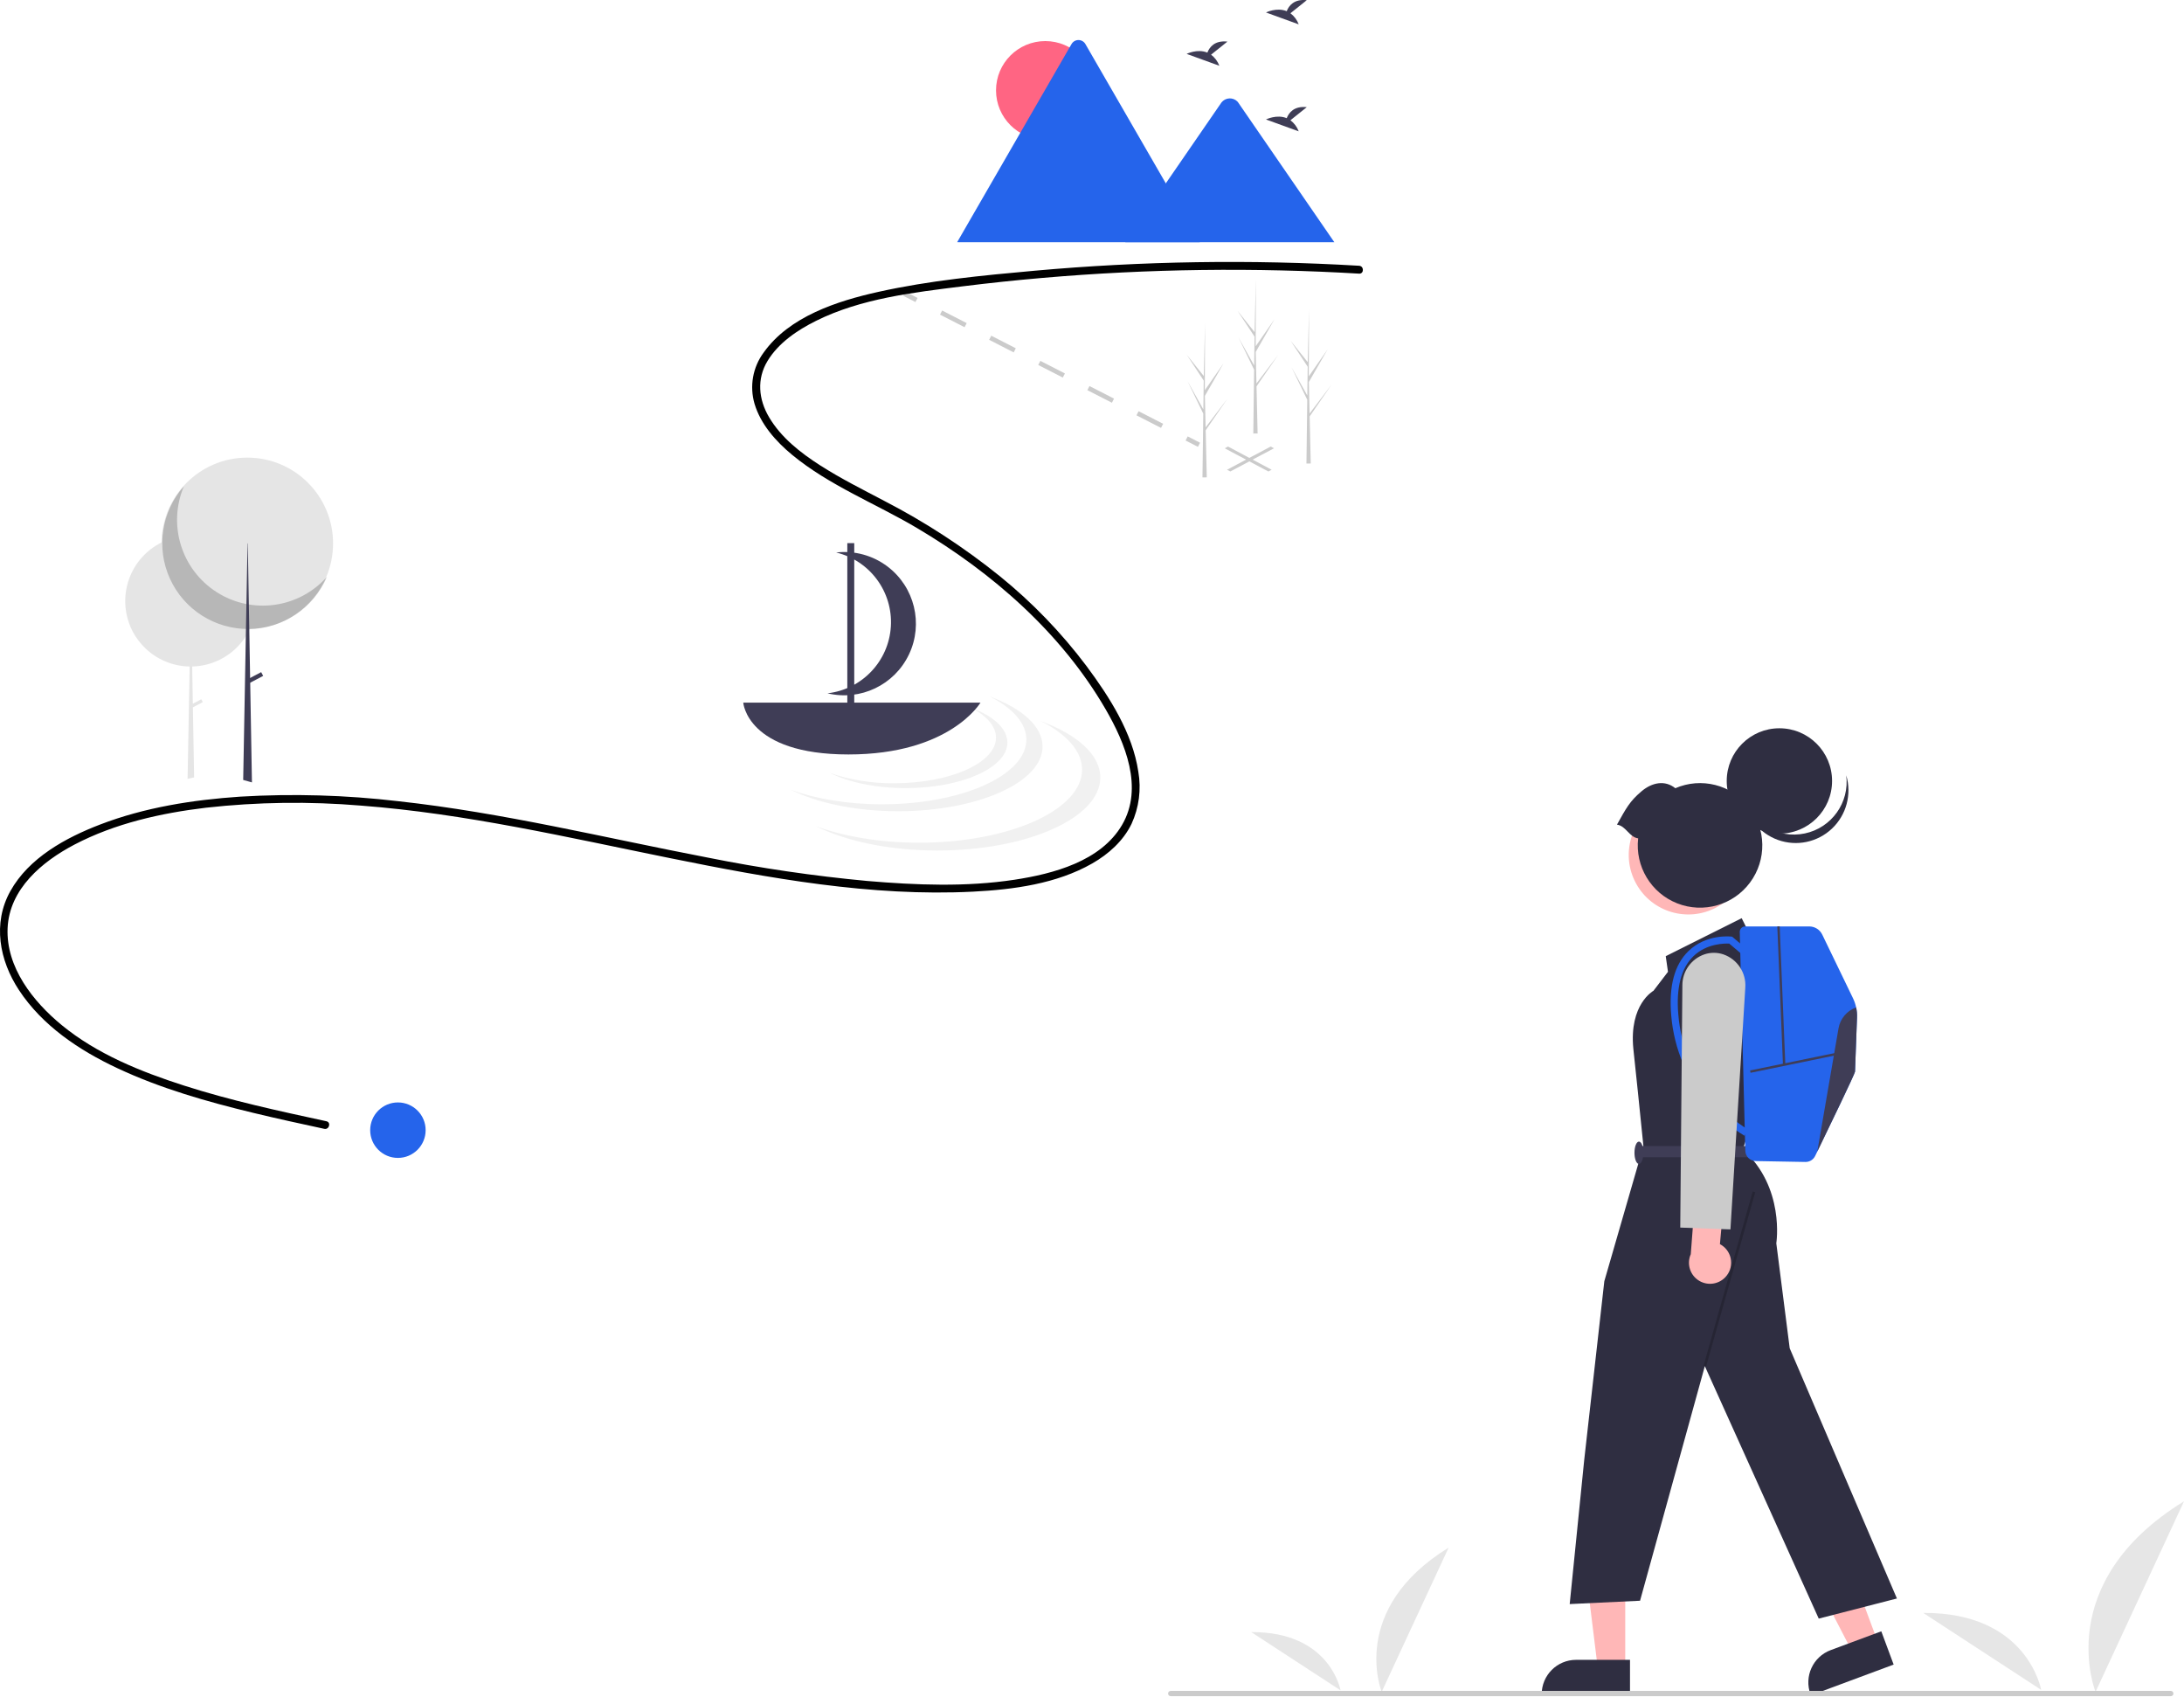
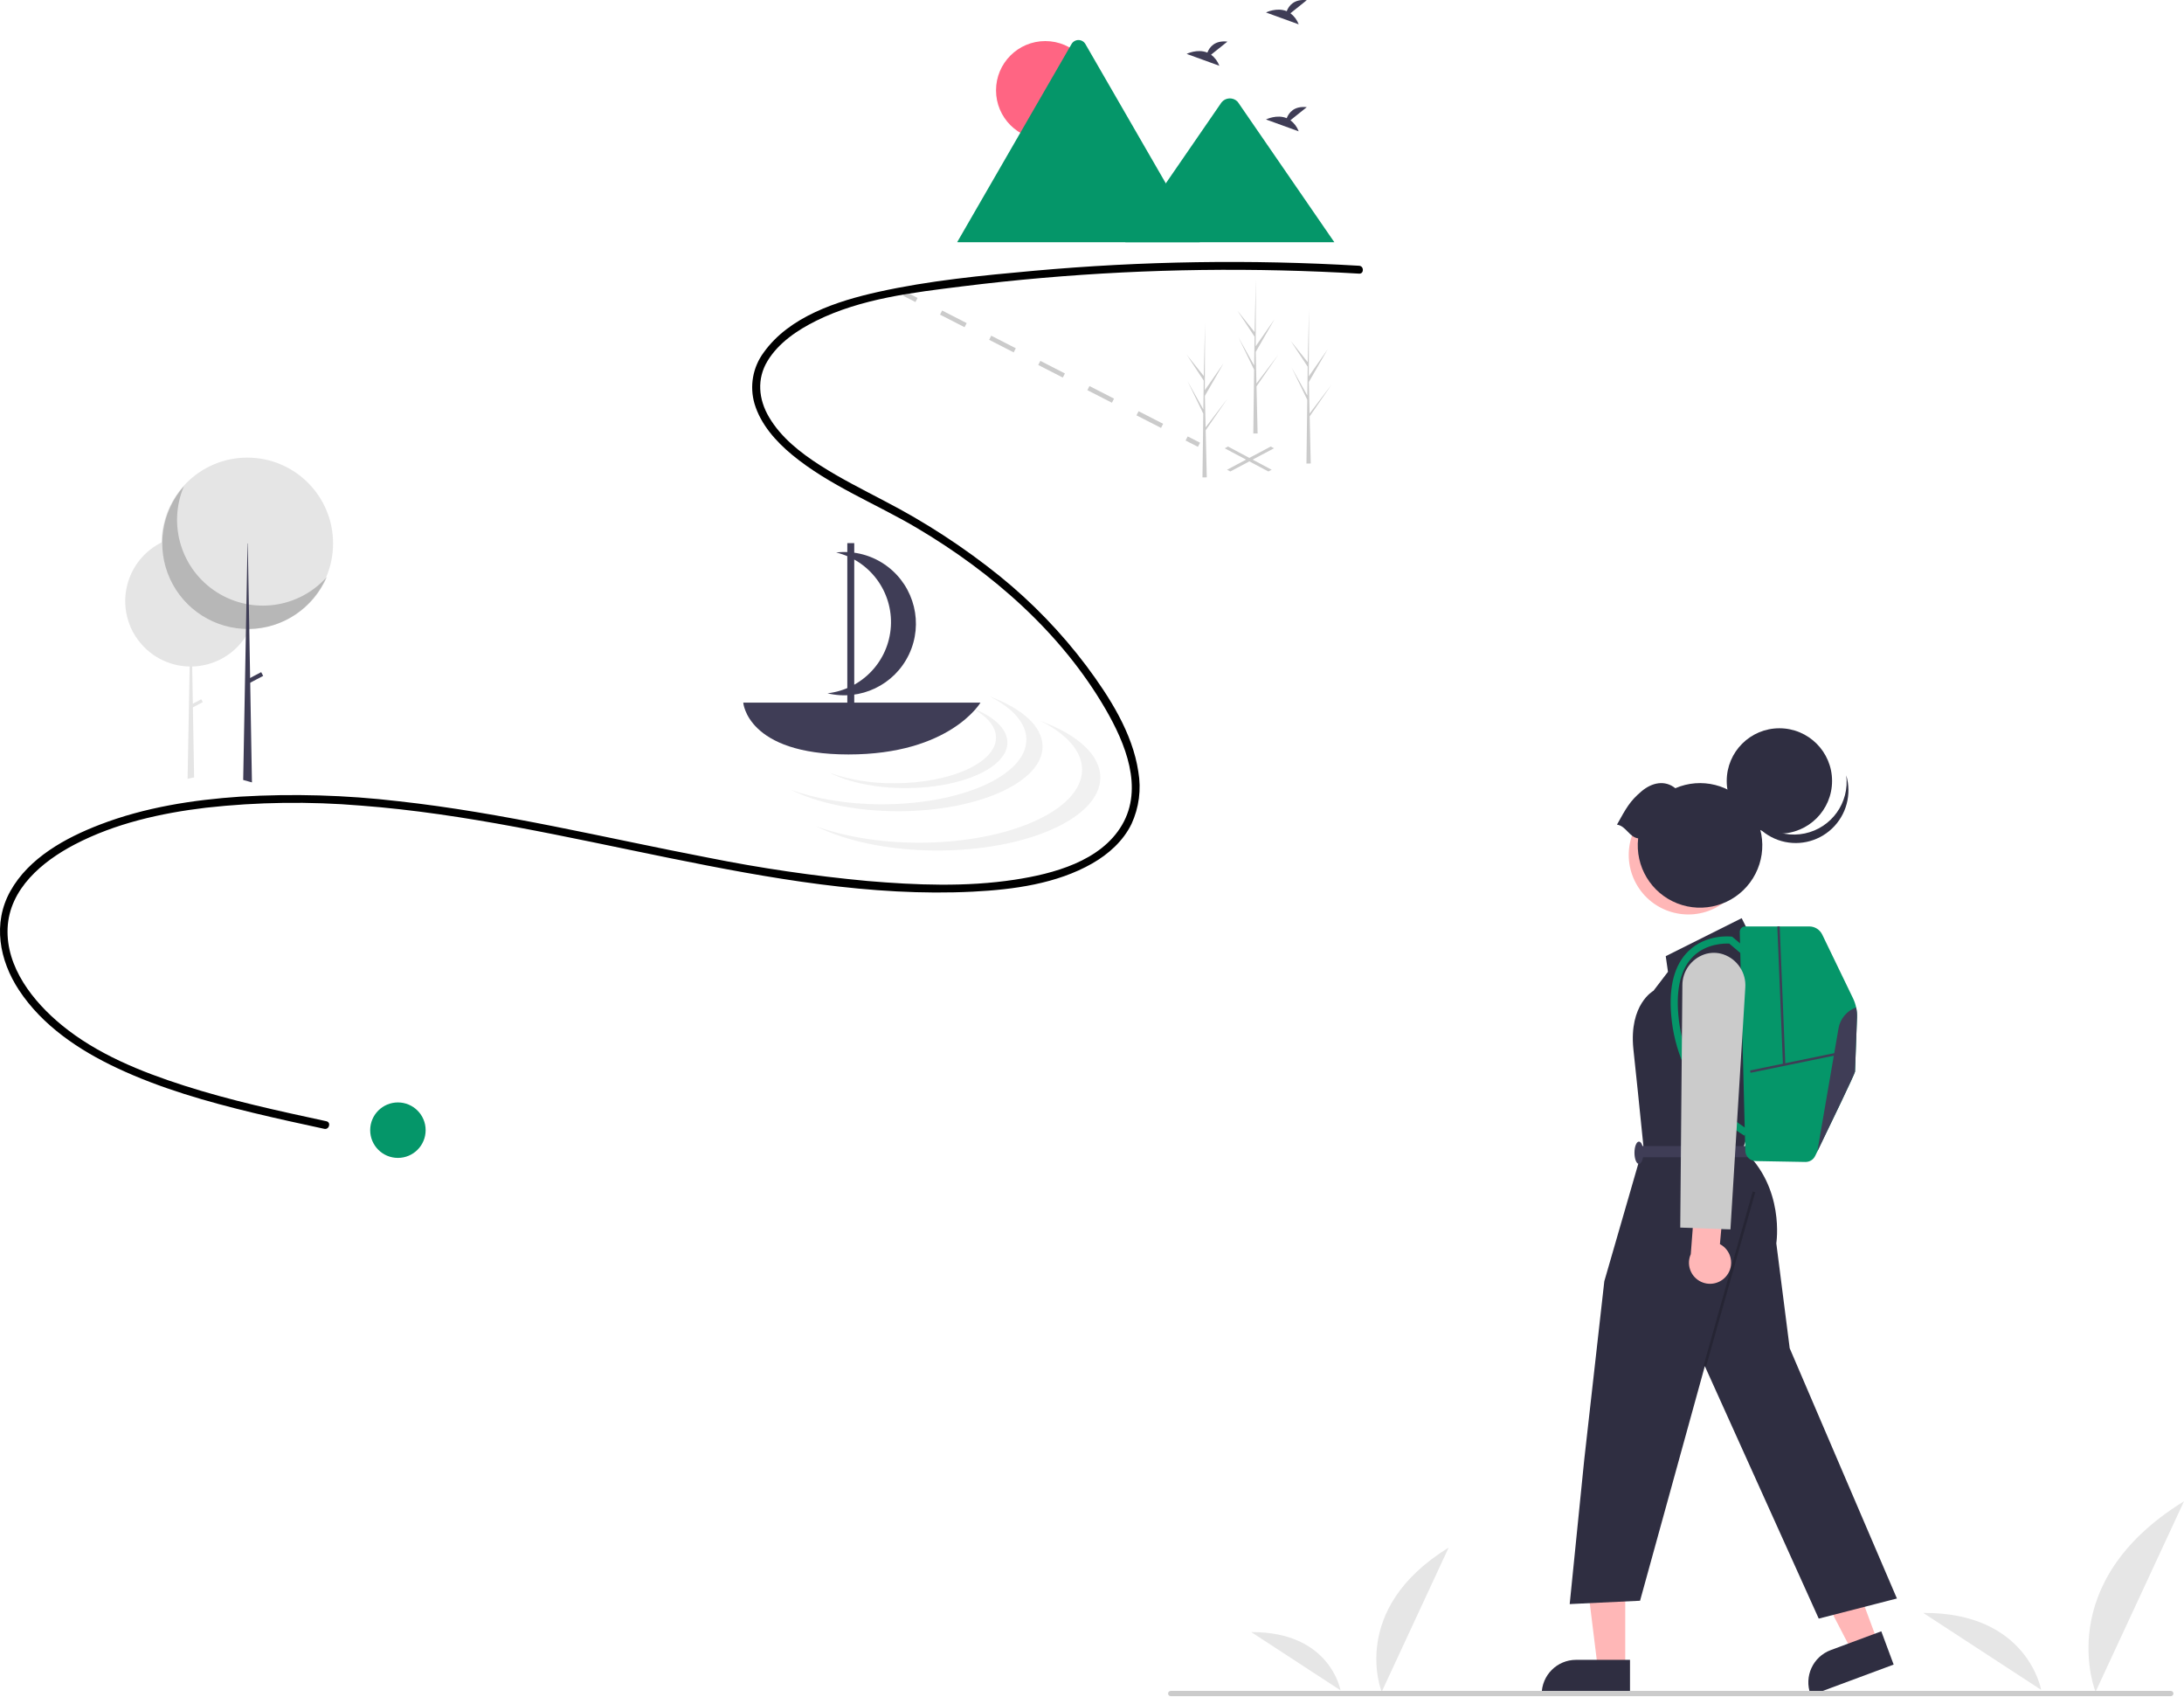
- <svg xmlns="http://www.w3.org/2000/svg" id="ac9d9db3-c976-41a1-a1c2-ce888a7912c8" data-name="Layer 1" width="832.028" height="646" viewBox="0 0 832.028 646">
-   <path id="efdf5e1f-6b90-40c1-9274-afa2b16f39be" data-name="Path 482" d="M710.363,771.357s-12.753-31.391,25.505-54.934Z" transform="translate(-183.9858 -127)" fill="#e6e6e6" />
-   <path id="af7fe47f-56e6-4bb6-aa0f-d6efaf86a160" data-name="Path 483" d="M694.68,770.786s-3.89-22.374-34-22.182Z" transform="translate(-183.9858 -127)" fill="#e6e6e6" />
-   <path id="a08d42bc-6ae2-46d7-9736-aba59e52cc48" data-name="Path 482" d="M982.319,771.357s-16.848-41.472,33.696-72.575Z" transform="translate(-183.9858 -127)" fill="#e6e6e6" />
-   <path id="bafd7749-4c33-42a1-9524-e744b9f16454" data-name="Path 483" d="M961.598,770.602s-5.139-29.559-44.919-29.305" transform="translate(-183.9858 -127)" fill="#e6e6e6" />
+ <svg xmlns="http://www.w3.org/2000/svg" data-name="Layer 1" width="832.028" height="646" viewBox="0 0 832.028 646">
+   <path id="efdf5e1f-6b90-40c1-9274-afa2b16f39be-372" data-name="Path 482" d="M710.363,771.357s-12.753-31.391,25.505-54.934Z" transform="translate(-183.9858 -127)" fill="#e6e6e6" />
+   <path id="af7fe47f-56e6-4bb6-aa0f-d6efaf86a160-373" data-name="Path 483" d="M694.68,770.786s-3.89-22.374-34-22.182Z" transform="translate(-183.9858 -127)" fill="#e6e6e6" />
+   <path id="a08d42bc-6ae2-46d7-9736-aba59e52cc48-374" data-name="Path 482" d="M982.319,771.357s-16.848-41.472,33.696-72.575Z" transform="translate(-183.9858 -127)" fill="#e6e6e6" />
+   <path id="bafd7749-4c33-42a1-9524-e744b9f16454-375" data-name="Path 483" d="M961.598,770.602s-5.139-29.559-44.919-29.305" transform="translate(-183.9858 -127)" fill="#e6e6e6" />
  <polygon points="483.215 179.569 466.576 170.731 467.821 170.069 484.46 178.908 483.215 179.569" fill="#cbcbcb" />
  <polygon points="468.701 179.569 467.457 178.908 484.095 170.069 485.34 170.731 468.701 179.569" fill="#cbcbcb" />
  <rect x="529.915" y="237.409" width="1.761" height="5.282" transform="translate(-108.8912 475.9609) rotate(-62.86776)" fill="#cbcbcb" />
  <path d="M626.3,289.978l-9.356-4.794.803-1.567,9.356,4.794Zm-18.711-9.588-9.356-4.794.803-1.567,9.356,4.794Zm-18.711-9.588-9.356-4.794.803-1.567,9.356,4.794Zm-18.711-9.588-9.356-4.794.803-1.567,9.356,4.794Zm-18.711-9.588-9.356-4.794.803-1.567,9.356,4.794Z" transform="translate(-183.9858 -127)" fill="#cbcbcb" />
  <rect x="637.527" y="292.552" width="1.761" height="5.282" transform="translate(-99.43051 601.7263) rotate(-62.86776)" fill="#cbcbcb" />
  <path d="M281.557,355.92q0,.825-.053,1.636a24.782,24.782,0,0,1-2.322,8.997c-.01.024-.022.047-.033.069-.062.131-.126.262-.191.391a24.488,24.488,0,0,1-1.319,2.327,24.903,24.903,0,0,1-20.438,11.502l.247,14.177,3.215-1.693.574,1.091-3.765,1.982.46,26.33.005.352-2.486.553.005-.353.783-42.438a24.854,24.854,0,0,1-17.584-7.651c-.157-.162-.312-.329-.464-.495l-.017-.019a24.956,24.956,0,0,1-4.541-7.027c.024.028.05.053.074.081a24.934,24.934,0,0,1,11.822-32.13c.086-.043.174-.084.26-.128a24.953,24.953,0,0,1,32.328,9.814c.152.255.298.515.44.777A24.798,24.798,0,0,1,281.557,355.92Z" transform="translate(-183.9858 -127)" fill="#e5e5e5" />
  <circle cx="94.215" cy="206.962" r="32.674" fill="#e5e5e5" />
  <path d="M254.076,312.138a32.677,32.677,0,0,0,54.445,34.581,32.677,32.677,0,1,1-54.445-34.581Z" transform="translate(-183.9858 -127)" opacity="0.2" style="isolation:isolate" />
  <polygon points="95.983 297.986 92.646 297.05 92.653 296.691 93.653 242.341 93.703 239.631 93.704 239.552 93.879 230.056 94.132 216.293 94.132 216.291 94.304 206.962 94.396 206.962 94.572 217.069 94.801 230.224 94.965 239.558 94.965 239.627 94.972 240.012 94.972 240.014 95.289 258.209 95.322 260.017 95.977 297.624 95.983 297.986" fill="#3f3d56" />
  <rect x="278.112" y="384.319" width="6.104" height="1.616" transform="translate(-331.0276 48.32681) rotate(-27.76587)" fill="#3f3d56" />
  <path d="M701.755,228.216a832.274,832.274,0,0,0-123.751,1.902c-19.832,1.793-39.979,3.729-59.444,8.055-15.679,3.484-33.875,9.374-43.644,23.09a22.291,22.291,0,0,0-3.48,19.514c2.329,7.819,8.124,14.328,14.294,19.426,14.203,11.733,31.825,18.561,47.565,27.882,28.74,17.02,55.043,39.96,71.926,69.101,7.429,12.823,14.496,29.874,6.224,44.004-8.104,13.843-26.196,18.612-40.95,20.861-18.493,2.819-37.541,2.054-56.111.476a584.648,584.648,0,0,1-60.651-8.883c-39.275-7.541-78.192-17.135-118.013-21.497a341.781,341.781,0,0,0-60.17-1.74c-18.124,1.223-36.404,4.089-53.43,10.625-13.12,5.036-27.106,12.655-34.193,25.362-6.832,12.249-4.167,26.374,3.272,37.675,8.95,13.598,22.907,22.915,37.418,29.726,16.522,7.754,34.193,12.78,51.887,17.055,8.974,2.168,17.996,4.128,27.02,6.077,1.882.407,2.687-2.485.798-2.893-18.196-3.932-36.445-7.877-54.189-13.568-16.42-5.267-33.225-12.014-46.672-23.074-10.879-8.948-21.222-22.017-20.58-36.876.647-14.979,13.215-25.438,25.534-31.876,15.395-8.045,32.885-11.964,50.024-14.012a303.937,303.937,0,0,1,59.09-.804c39.727,3.023,78.566,12.072,117.516,19.966,37.84,7.668,76.86,14.769,115.639,12.802,15.37-.78,31.839-2.982,45.41-10.74,6.214-3.552,11.816-8.562,14.974-15.081a33.774,33.774,0,0,0,2.581-19.845c-2.201-14.77-10.973-28.466-19.726-40.23a194.417,194.417,0,0,0-33.14-34.328,261.405,261.405,0,0,0-43.849-28.565c-8.238-4.337-16.593-8.508-24.445-13.532-7.528-4.817-14.953-10.613-19.55-18.432-3.976-6.763-4.705-14.482-.564-21.342,4.189-6.938,11.405-11.777,18.522-15.313,17.146-8.519,37.08-10.8,55.839-13.136a825.914,825.914,0,0,1,121.451-6.055q14.794.348,29.569,1.225c1.929.113,1.922-2.887,0-3Z" transform="translate(-183.9858 -127)" />
  <path d="M675.593,132.052l6.229-4.982c-4.839-.534-6.828,2.105-7.642,4.194-3.781-1.57-7.896.488-7.896.488l12.464,4.525A9.432,9.432,0,0,0,675.593,132.052Z" transform="translate(-183.9858 -127)" fill="#3f3d56" />
  <path d="M645.361,147.825l6.229-4.982c-4.839-.534-6.828,2.105-7.642,4.194-3.781-1.57-7.896.488-7.896.488l12.464,4.525A9.432,9.432,0,0,0,645.361,147.825Z" transform="translate(-183.9858 -127)" fill="#3f3d56" />
  <path d="M675.593,172.8l6.229-4.982c-4.839-.534-6.828,2.105-7.642,4.194-3.781-1.57-7.896.488-7.896.488l12.464,4.525A9.432,9.432,0,0,0,675.593,172.8Z" transform="translate(-183.9858 -127)" fill="#3f3d56" />
  <g id="e2dfab6d-8627-4cc0-b13e-69de57259a01" data-name="Group 27">
    <circle id="bedd3b2f-f695-46eb-9812-80ad4d1341b6" data-name="Ellipse 7" cx="398.219" cy="34.413" r="18.768" fill="#ff6583" />
-     <path id="efdddea5-7f44-48b8-bec9-83339a7f085f" data-name="Path 63" d="M641.059,219.247H548.986a1.885,1.885,0,0,1-.344-.027L592.189,143.796a3.048,3.048,0,0,1,5.307,0l29.224,50.614,1.4,2.422Z" transform="translate(-183.9858 -127)" fill="#2564eb" />
-     <path id="f8d22fd6-a75d-4da9-80c1-fba8d7f50740" data-name="Path 65" d="M692.321,219.248H612.687l15.431-22.414,1.11-1.615,20.108-29.21a4.069,4.069,0,0,1,6.044-.361,3.638,3.638,0,0,1,.29.361Z" transform="translate(-183.9858 -127)" fill="#2564eb" />
+     <path id="efdddea5-7f44-48b8-bec9-83339a7f085f-376" data-name="Path 63" d="M641.059,219.247H548.986a1.885,1.885,0,0,1-.344-.027L592.189,143.796a3.048,3.048,0,0,1,5.307,0l29.224,50.614,1.4,2.422Z" transform="translate(-183.9858 -127)" fill="#059669" />
+     <path id="f8d22fd6-a75d-4da9-80c1-fba8d7f50740-377" data-name="Path 65" d="M692.321,219.248H612.687l15.431-22.414,1.11-1.615,20.108-29.21a4.069,4.069,0,0,1,6.044-.361,3.638,3.638,0,0,1,.29.361Z" transform="translate(-183.9858 -127)" fill="#059669" />
  </g>
  <path d="M560.96,392.235c8.727,4.362,14.04,10.123,14.04,16.442,0,13.612-24.631,24.647-55.015,24.647-13.21,0-25.329-2.088-34.813-5.564,10.073,5.035,24.695,8.205,40.975,8.205,30.384,0,55.015-11.035,55.015-24.647C581.163,403.623,573.29,396.755,560.96,392.235Z" transform="translate(-183.9858 -127)" fill="#f1f1f1" />
  <path d="M580.373,401.585c9.848,4.922,15.843,11.423,15.843,18.553,0,15.36-27.793,27.811-62.078,27.811-14.906,0-28.581-2.356-39.282-6.278,11.366,5.681,27.865,9.258,46.235,9.258,34.284,0,62.078-12.451,62.078-27.811C603.169,414.436,594.285,406.685,580.373,401.585Z" transform="translate(-183.9858 -127)" fill="#f1f1f1" />
  <path d="M553.531,396.353c6.149,3.073,9.892,7.132,9.892,11.584,0,9.59-17.353,17.364-38.759,17.364a72.801,72.801,0,0,1-24.527-3.92c7.097,3.547,17.398,5.781,28.868,5.781,21.406,0,38.76-7.774,38.76-17.364C567.764,404.377,562.218,399.538,553.531,396.353Z" transform="translate(-183.9858 -127)" fill="#f1f1f1" />
  <path d="M467.141,394.593s1.351,19.749,40.082,19.749,50.294-19.749,50.294-19.749Z" transform="translate(-183.9858 -127)" fill="#3f3d56" />
  <path d="M522.115,342.777a27.187,27.187,0,0,0-19.584-5.357A27.282,27.282,0,0,1,499.227,391.05a27.288,27.288,0,0,0,22.888-48.272Z" transform="translate(-183.9858 -127)" fill="#3f3d56" />
  <rect x="322.796" y="206.856" width="2.641" height="62.858" fill="#3f3d56" />
  <path d="M682.969,287.153l-.014-.024-.036-1.535,8.273-12.011-8.263,10.862-.03.325-.283-12.277,7.146-12.453-7.166,10.296.075-25.435-0-.085-.002.083-.474,20.046-6.512-8.143,6.491,9.87-.142,10.982-5.993-10.718,5.971,12.332-.08,6.106-.219,16.917-.016,1.264q.828.006,1.639-.028l-.375-16.249Z" transform="translate(-183.9858 -127)" fill="#cbcbcb" />
  <path d="M643.359,292.434l-.014-.024-.036-1.535,8.273-12.011-8.263,10.862-.03.325-.283-12.277,7.146-12.453L642.986,275.616l.075-25.435-0-.085-.002.083-.474,20.046-6.512-8.143,6.491,9.87-.142,10.982-5.993-10.718,5.971,12.332-.08,6.106-.219,16.917-.016,1.264q.828.006,1.639-.028l-.375-16.249Z" transform="translate(-183.9858 -127)" fill="#cbcbcb" />
  <path d="M662.724,275.71l-.014-.024-.036-1.535,8.273-12.011-8.263,10.862-.03.325-.283-12.277,7.146-12.453-7.166,10.296.075-25.435-0-.085-.002.083-.474,20.046-6.512-8.143,6.491,9.87-.142,10.982-5.993-10.718,5.971,12.332-.08,6.106-.219,16.917-.016,1.264q.828.006,1.639-.028l-.375-16.249Z" transform="translate(-183.9858 -127)" fill="#cbcbcb" />
-   <circle cx="151.59" cy="430.437" r="10.563" fill="#2564eb" />
+   <circle cx="151.59" cy="430.437" r="10.563" fill="#059669" />
  <polygon points="715.399 625.419 705.62 629.052 686.952 593.062 701.385 587.7 715.399 625.419" fill="#ffb7b7" />
  <path d="M905.401,760.971,873.869,772.686l-.148-.399a13.093,13.093,0,0,1,7.713-16.833l.001-0,19.258-7.155Z" transform="translate(-183.9858 -127)" fill="#2f2e41" />
  <polygon points="619.162 635.574 608.73 635.573 603.767 595.335 619.164 595.336 619.162 635.574" fill="#ffb7b7" />
  <path d="M804.958,772.686l-33.638-.001v-.425A13.093,13.093,0,0,1,784.413,759.167h.001l20.545.001Z" transform="translate(-183.9858 -127)" fill="#2f2e41" />
  <path d="M850.91,483.505l-3.404-6.807-28.931,14.466.851,5.956-5.531,7.233s-9.36,5.106-7.658,22.124l1.702,16.168,2.127,20.848L795.174,614.972l-7.658,68.074-5.531,54.884,26.804-1.276L833.466,647.307l43.397,96.154,29.782-7.658-40.844-95.303-5.106-39.993s3.404-21.273-12.764-35.739l2.553-7.658v-9.437l8.509-45.022Z" transform="translate(-183.9858 -127)" fill="#2f2e41" />
  <rect x="808.345" y="613.621" width="68.961" height="1" transform="translate(-161.0144 1131.589) rotate(-74.24881)" opacity="0.2" />
  <rect x="624.378" y="436.491" width="41.695" height="4.255" fill="#3f3d56" />
  <ellipse cx="624.378" cy="439.044" rx="1.702" ry="4.255" fill="#3f3d56" />
  <circle cx="827.167" cy="452.598" r="22.682" transform="translate(-299.7132 325.2228) rotate(-28.66322)" fill="#ffb7b7" />
  <circle cx="677.889" cy="297.435" r="20.066" fill="#2f2e41" />
  <path d="M887.339,422.285a20.067,20.067,0,1,1-39.143,8.229,20.067,20.067,0,0,0,39.143-8.229Z" transform="translate(-183.9858 -127)" fill="#2f2e41" />
  <path d="M808.067,446.3A23.724,23.724,0,1,0,822.224,427.201c-3.963-3.196-8.876-2.205-12.87,1.167-4.517,3.814-5.857,6.433-9.36,12.705C803.439,441.556,804.622,445.817,808.067,446.3Z" transform="translate(-183.9858 -127)" fill="#2f2e41" />
-   <path d="M891.441,514.511c-.254,6.722-.757,19.953-.757,20.628,0,.712-10.031,21.48-14.364,30.419v.005c-.308.63-.585,1.201-.83,1.704a4.029,4.029,0,0,1-3.703,2.275l-18.937-.34a4.036,4.036,0,0,1-3.966-3.934l-2.112-83.315a2.06,2.06,0,0,1,2.058-2.112h24.422a5.491,5.491,0,0,1,4.941,3.1l11.721,24.25a15.499,15.499,0,0,1,1.528,7.32Z" transform="translate(-183.9858 -127)" fill="#2564eb" />
-   <path d="M848.555,559.551a54.232,54.232,0,0,1-12.939-10.935,60.008,60.008,0,0,1-14.955-34.888c-.963-11.072,1.234-19.303,6.53-24.463,6.732-6.559,15.894-5.606,16.281-5.562l.41.046,6.208,5.253-1.757,2.076-5.554-4.7c-1.7-.085-8.641-.103-13.712,4.856-4.667,4.565-6.584,12.054-5.696,22.258a57.308,57.308,0,0,0,14.208,33.237,52.657,52.657,0,0,0,12.29,10.44Z" transform="translate(-183.9858 -127)" fill="#2564eb" />
+   <path d="M891.441,514.511c-.254,6.722-.757,19.953-.757,20.628,0,.712-10.031,21.48-14.364,30.419v.005c-.308.63-.585,1.201-.83,1.704a4.029,4.029,0,0,1-3.703,2.275l-18.937-.34a4.036,4.036,0,0,1-3.966-3.934l-2.112-83.315a2.06,2.06,0,0,1,2.058-2.112h24.422a5.491,5.491,0,0,1,4.941,3.1l11.721,24.25a15.499,15.499,0,0,1,1.528,7.32Z" transform="translate(-183.9858 -127)" fill="#059669" />
+   <path d="M848.555,559.551a54.232,54.232,0,0,1-12.939-10.935,60.008,60.008,0,0,1-14.955-34.888c-.963-11.072,1.234-19.303,6.53-24.463,6.732-6.559,15.894-5.606,16.281-5.562l.41.046,6.208,5.253-1.757,2.076-5.554-4.7c-1.7-.085-8.641-.103-13.712,4.856-4.667,4.565-6.584,12.054-5.696,22.258a57.308,57.308,0,0,0,14.208,33.237,52.657,52.657,0,0,0,12.29,10.44Z" transform="translate(-183.9858 -127)" fill="#059669" />
  <rect x="850.451" y="531.287" width="33.78" height="0.906" transform="translate(-273.2295 58.36779) rotate(-11.60623)" fill="#3f3d56" />
  <rect x="862.154" y="479.819" width="0.907" height="52.695" transform="translate(-203.912 -91.39759) rotate(-2.33745)" fill="#3f3d56" />
  <path d="M891.441,514.511c-.254,6.722-.757,19.953-.757,20.628,0,.712-10.031,21.48-14.364,30.419l8.077-46.899a10.338,10.338,0,0,1,6.713-7.973A15.215,15.215,0,0,1,891.441,514.511Z" transform="translate(-183.9858 -127)" fill="#3f3d56" />
  <path d="M841.815,612.8a7.979,7.979,0,0,0-2.595-11.957l1.642-18.16-10.792-3.689-1.958,25.677a8.022,8.022,0,0,0,13.704,8.128Z" transform="translate(-183.9858 -127)" fill="#ffb7b7" />
  <path d="M843.225,595.228l-19.123-.693.809-92.222a12.449,12.449,0,0,1,8.433-11.848,11.309,11.309,0,0,1,7.113-.006,12.45,12.45,0,0,1,8.422,12.742Z" transform="translate(-183.9858 -127)" fill="#cbcbcb" />
  <path d="M1010.987,773h-381a1,1,0,0,1,0-2h381a1,1,0,0,1,0,2Z" transform="translate(-183.9858 -127)" fill="#cbcbcb" />
</svg>
